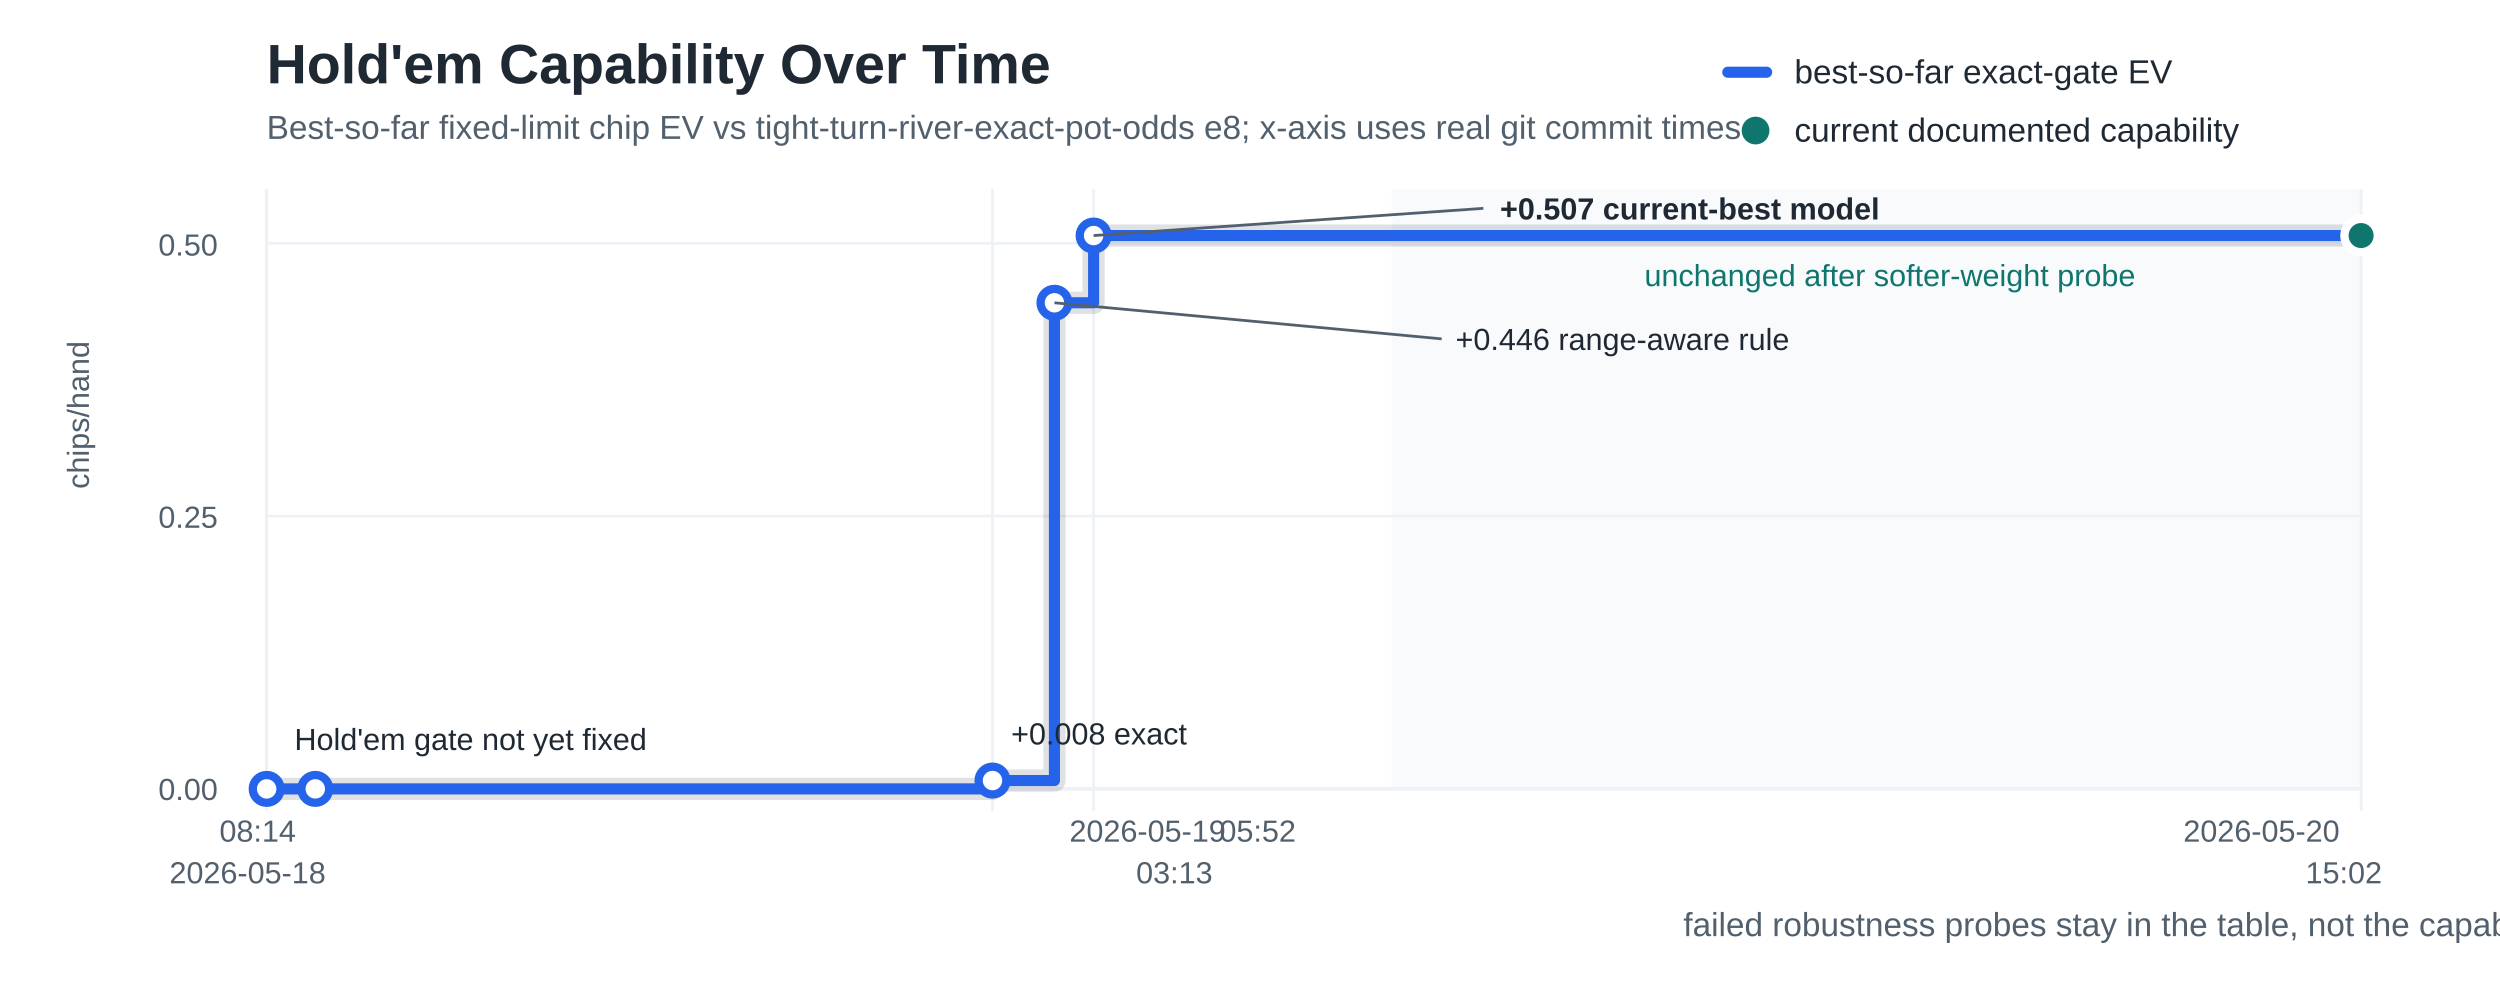
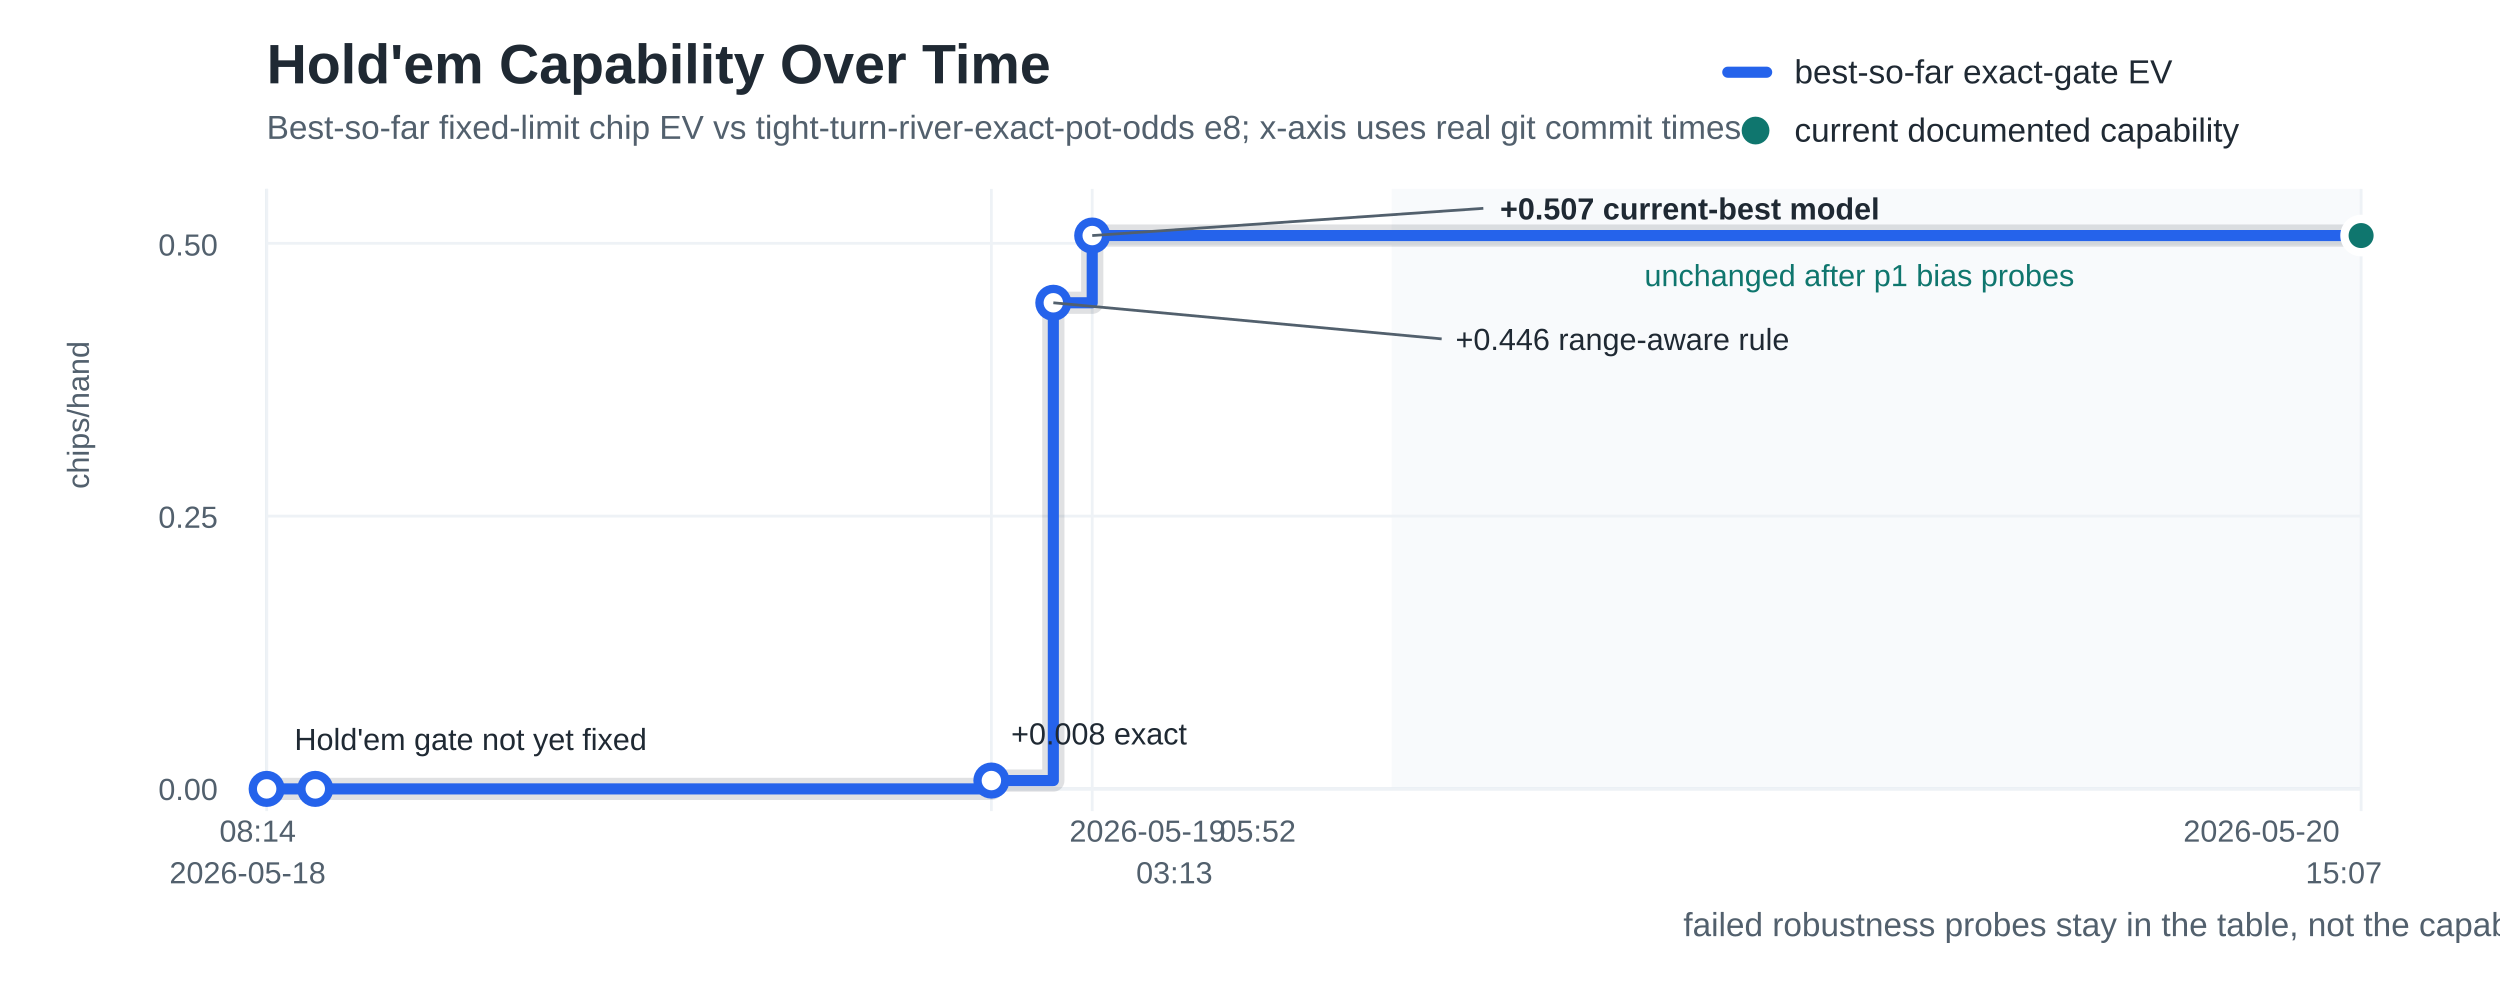
<svg xmlns="http://www.w3.org/2000/svg" width="900" height="360" viewBox="0 0 900 360" role="img" aria-labelledby="title desc">
  <rect width="900" height="360" fill="#ffffff" />
  <rect x="501" y="68" width="349" height="216" fill="#f8fafc" />
  <text x="96" y="30" font-family="Arial, Helvetica, sans-serif" font-size="20" font-weight="700" fill="#1f2933">Hold'em Capability Over Time</text>
  <text x="96" y="50" font-family="Arial, Helvetica, sans-serif" font-size="12" fill="#52606d">Best-so-far fixed-limit chip EV vs tight-turn-river-exact-pot-odds e8; x-axis uses real git commit times</text>
  <g stroke="#d9e2ec" stroke-width="1">
    <line x1="96" y1="284" x2="850" y2="284" />
    <line x1="96" y1="68" x2="96" y2="284" />
  </g>
  <g font-family="Arial, Helvetica, sans-serif" font-size="11" fill="#52606d">
    <line x1="96" y1="284.0" x2="850" y2="284.0" stroke="#eef2f6" stroke-width="1" />
    <text x="57" y="288">0.00</text>
    <line x1="96" y1="185.8" x2="850" y2="185.8" stroke="#eef2f6" stroke-width="1" />
    <text x="57" y="190">0.25</text>
    <line x1="96" y1="87.6" x2="850" y2="87.6" stroke="#eef2f6" stroke-width="1" />
    <text x="57" y="92">0.50</text>
    <text x="32" y="176" transform="rotate(-90 32 176)">chips/hand</text>
  </g>
  <g stroke="#eef2f6" stroke-width="1">
    <line x1="96.0" y1="68" x2="96.0" y2="292" />
-     <line x1="357.3" y1="68" x2="357.3" y2="292" />
-     <line x1="393.7" y1="68" x2="393.7" y2="292" />
+     <line x1="356.9" y1="68" x2="356.9" y2="292" />
+     <line x1="393.2" y1="68" x2="393.2" y2="292" />
    <line x1="850.0" y1="68" x2="850.0" y2="292" />
  </g>
-   <path d="M 96.0 284.0 L 113.5 284.0 L 113.5 284.0 L 357.3 284.0 L 357.3 281.0 L 379.6 281.0 L 379.6 109.0 L 393.7 109.0 L 393.7 84.8 L 850.0 84.8 L 850.0 84.8" fill="none" stroke="#1f2933" stroke-opacity="0.14" stroke-width="8" stroke-linecap="round" stroke-linejoin="round" />
-   <path d="M 96.0 284.0 L 113.5 284.0 L 113.5 284.0 L 357.3 284.0 L 357.3 281.0 L 379.6 281.0 L 379.6 109.0 L 393.7 109.0 L 393.7 84.8 L 850.0 84.8 L 850.0 84.8" fill="none" stroke="#2563eb" stroke-width="4" stroke-linecap="round" stroke-linejoin="round" />
+   <path d="M 96.0 284.0 L 113.5 284.0 L 113.5 284.0 L 356.9 284.0 L 356.9 281.0 L 379.2 281.0 L 379.2 109.0 L 393.2 109.0 L 393.2 84.8 L 850.0 84.8 L 850.0 84.8" fill="none" stroke="#1f2933" stroke-opacity="0.14" stroke-width="8" stroke-linecap="round" stroke-linejoin="round" />
+   <path d="M 96.0 284.0 L 113.5 284.0 L 113.5 284.0 L 356.9 284.0 L 356.9 281.0 L 379.2 281.0 L 379.2 109.0 L 393.2 109.0 L 393.2 84.8 L 850.0 84.8 L 850.0 84.8" fill="none" stroke="#2563eb" stroke-width="4" stroke-linecap="round" stroke-linejoin="round" />
  <g fill="#ffffff" stroke="#2563eb" stroke-width="3">
    <circle cx="96.0" cy="284.0" r="5" />
    <circle cx="113.5" cy="284.0" r="5" />
-     <circle cx="357.3" cy="281.0" r="5" />
-     <circle cx="379.6" cy="109.0" r="5" />
-     <circle cx="393.7" cy="84.8" r="5" />
+     <circle cx="356.9" cy="281.0" r="5" />
+     <circle cx="379.2" cy="109.0" r="5" />
+     <circle cx="393.2" cy="84.8" r="5" />
  </g>
  <circle cx="850.0" cy="84.8" r="6" fill="#0f766e" stroke="#ffffff" stroke-width="3" />
  <g font-family="Arial, Helvetica, sans-serif" font-size="11" fill="#1f2933">
    <text x="106" y="270">Hold'em gate not yet fixed</text>
    <text x="364" y="268">+0.008 exact</text>
-     <line x1="379.6" y1="109.0" x2="519" y2="122" stroke="#52606d" stroke-width="1" />
+     <line x1="379.2" y1="109.0" x2="519" y2="122" stroke="#52606d" stroke-width="1" />
    <text x="524" y="126">+0.446 range-aware rule</text>
-     <line x1="393.7" y1="84.8" x2="534" y2="75" stroke="#52606d" stroke-width="1" />
+     <line x1="393.2" y1="84.8" x2="534" y2="75" stroke="#52606d" stroke-width="1" />
    <text x="540" y="79" font-weight="700">+0.507 current-best model</text>
-     <text x="592" y="103" fill="#0f766e">unchanged after softer-weight probe</text>
+     <text x="592" y="103" fill="#0f766e">unchanged after p1 bias probes</text>
  </g>
  <g font-family="Arial, Helvetica, sans-serif" font-size="11" fill="#52606d">
    <text x="61" y="318">2026-05-18</text>
    <text x="79" y="303">08:14</text>
    <text x="385" y="303">2026-05-19</text>
    <text x="409" y="318">03:13</text>
    <text x="439" y="303">05:52</text>
    <text x="786" y="303">2026-05-20</text>
-     <text x="830" y="318">15:02</text>
+     <text x="830" y="318">15:07</text>
  </g>
  <g font-family="Arial, Helvetica, sans-serif" font-size="12" fill="#1f2933">
    <rect x="620" y="24" width="18" height="4" fill="#2563eb" rx="2" />
    <text x="646" y="30">best-so-far exact-gate EV</text>
    <circle cx="632" cy="47" r="5" fill="#0f766e" />
    <text x="646" y="51">current documented capability</text>
    <text x="606" y="337" fill="#52606d">failed robustness probes stay in the table, not the capability line</text>
  </g>
</svg>
